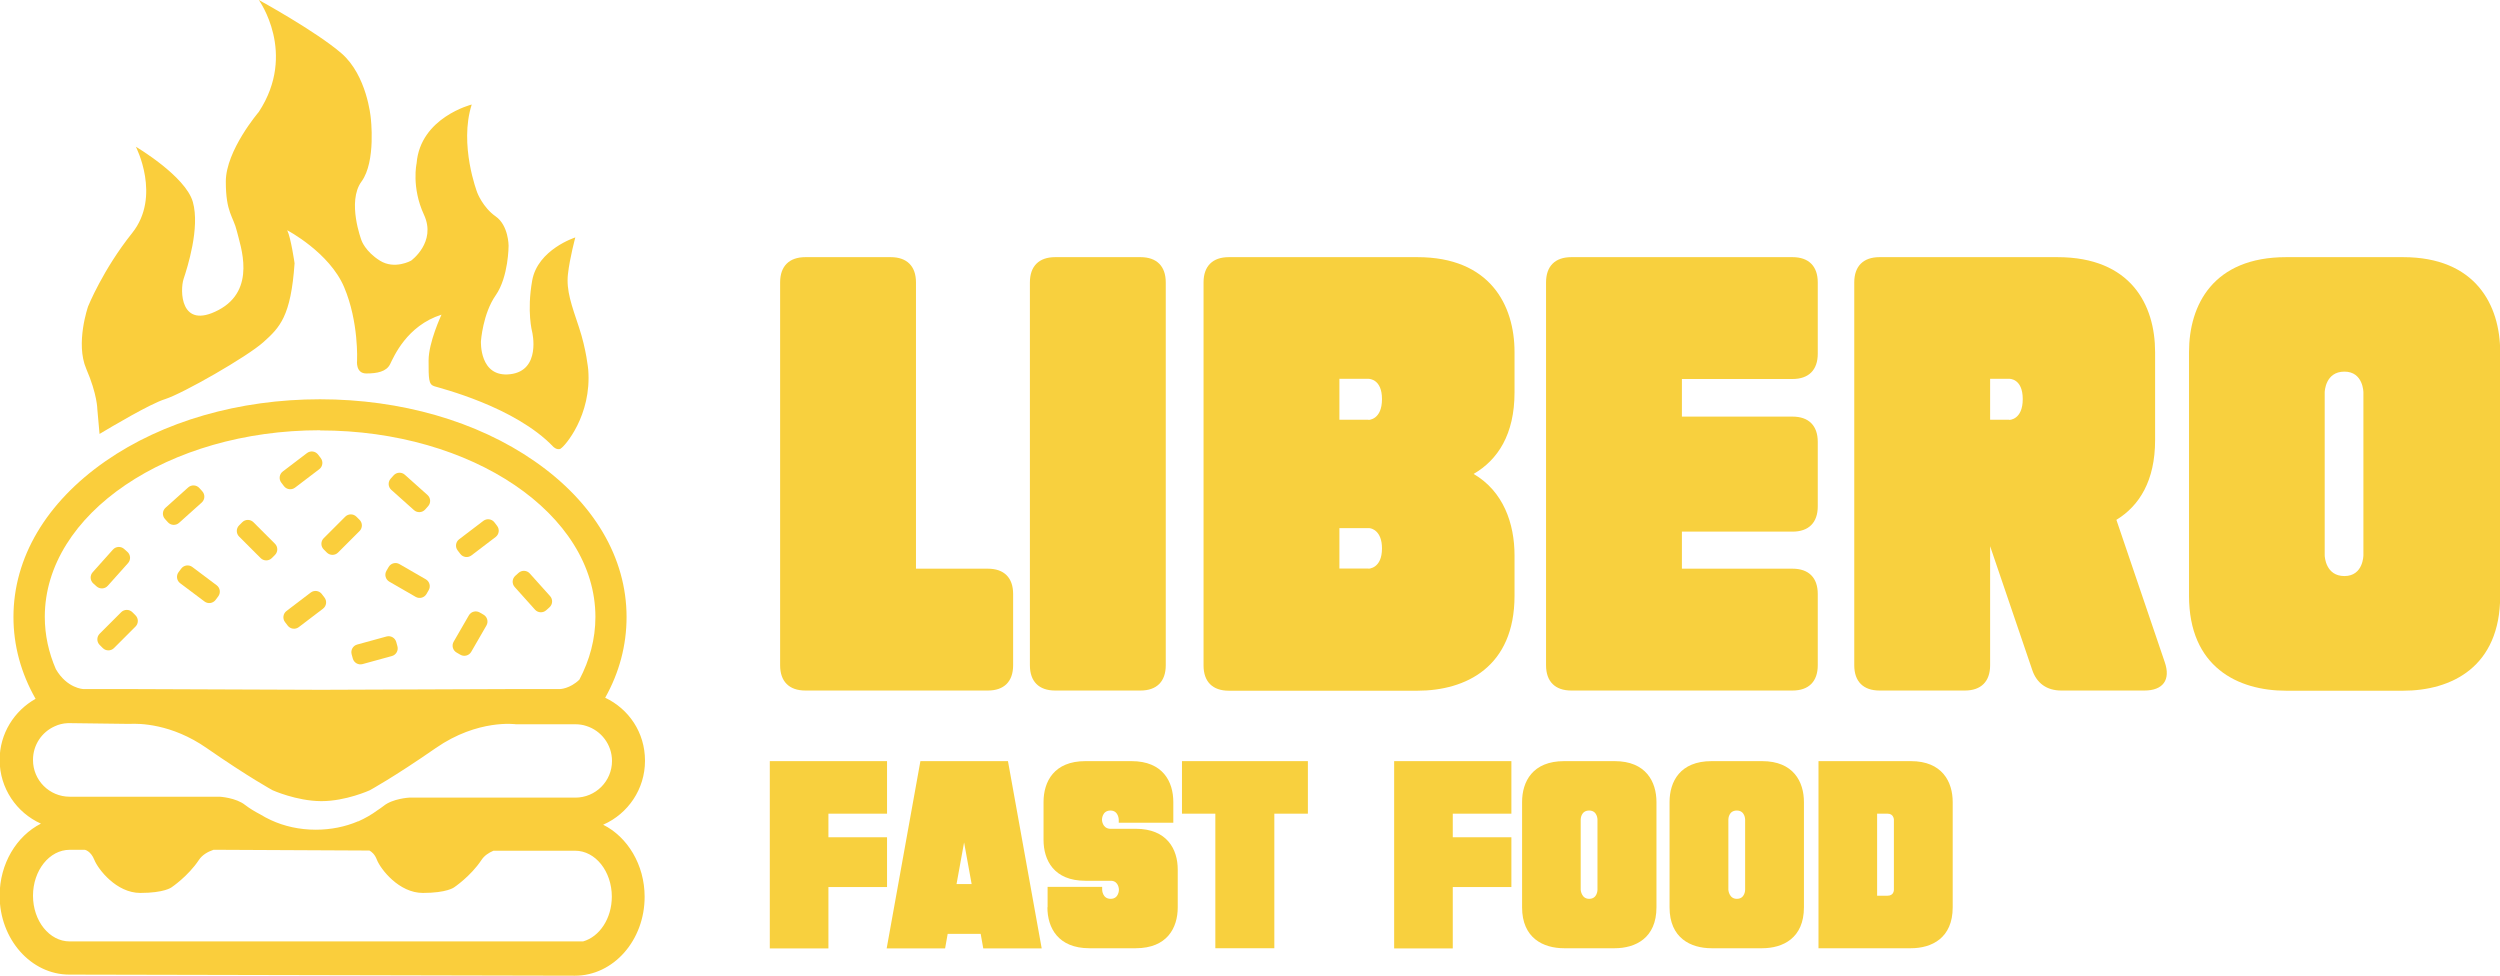
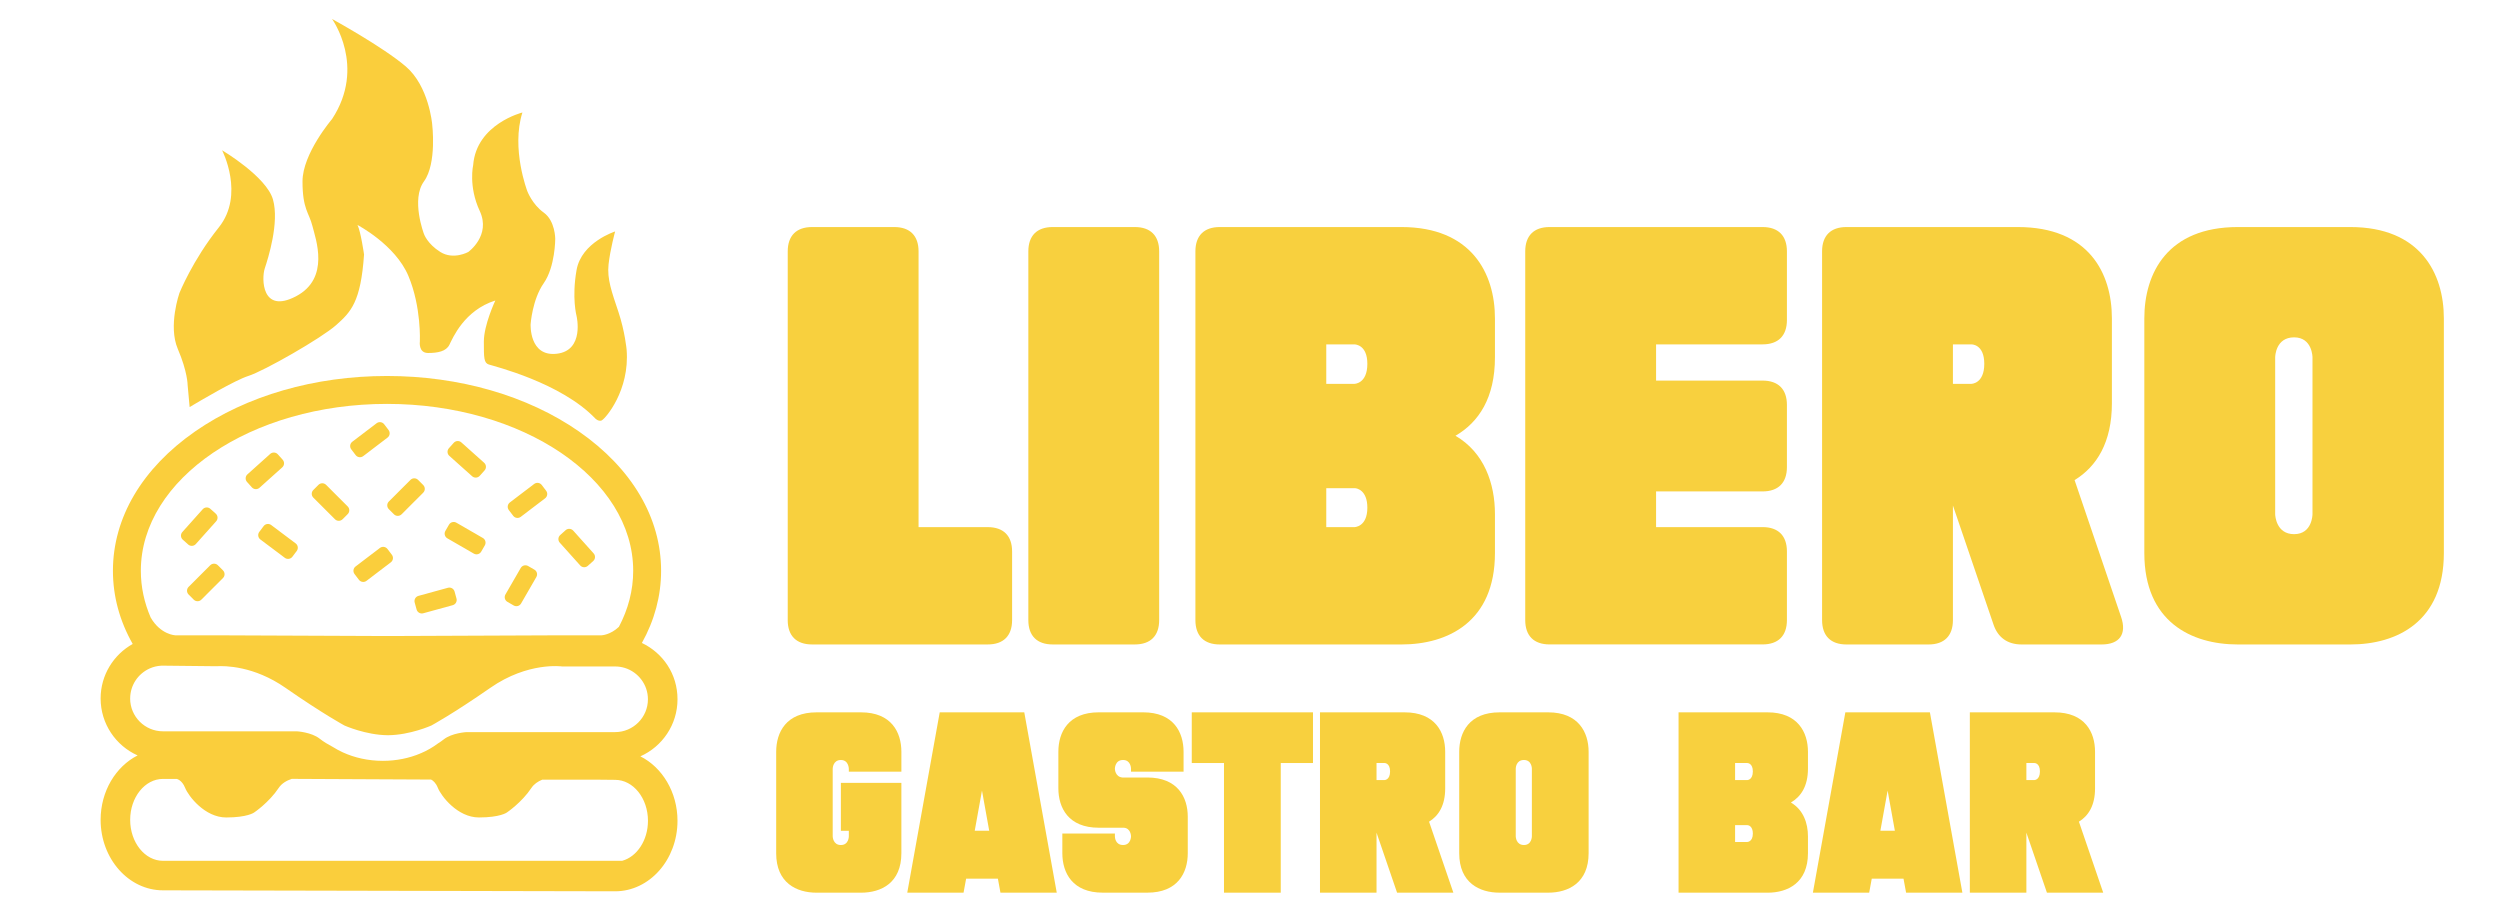
- <svg xmlns="http://www.w3.org/2000/svg" id="Layer_2" data-name="Layer 2" viewBox="0 0 135.62 52.92">
+ <svg xmlns="http://www.w3.org/2000/svg" id="Layer_1" data-name="Layer 1" viewBox="0 0 1856 676">
  <defs>
    <style>
      .cls-1 {
        fill: #f8d03e;
      }

      .cls-2 {
        fill: #face3c;
      }
    </style>
  </defs>
-   <g id="Layer_1-2" data-name="Layer 1">
-     <g>
-       <path class="cls-2" d="M19.41,44.54v.02s.01,0,.02,0h-.02Z" />
-       <path class="cls-2" d="M19.41,44.54v.02s.01,0,.02,0h-.02Z" />
-       <path class="cls-2" d="M19.43,44.55s-.01,0-.02,0v-.02s.02,0,.02,0Z" />
-       <polygon class="cls-2" points="17.44 43.44 17.44 43.45 17.42 43.45 17.44 43.44" />
-       <path class="cls-2" d="M32.74,44.73c1.33-.59,2.25-1.92,2.25-3.46s-.88-2.81-2.16-3.42c.77-1.37,1.16-2.85,1.16-4.38,0-3.21-1.77-6.22-4.99-8.45-3.12-2.17-7.26-3.36-11.64-3.36s-8.52,1.19-11.64,3.36c-3.22,2.24-4.99,5.24-4.99,8.45,0,1.55.41,3.05,1.2,4.44-1.16.65-1.95,1.89-1.95,3.31,0,1.54.92,2.87,2.24,3.46-1.32.67-2.24,2.17-2.24,3.91,0,2.36,1.7,4.28,3.78,4.28l27.43.06c2.09,0,3.78-1.92,3.78-4.28,0-1.74-.93-3.25-2.25-3.91ZM17.37,23.35c8.24,0,14.93,4.54,14.93,10.12,0,1.19-.31,2.34-.87,3.4-.52.5-1.05.51-1.05.51h-2.39l-10.5.04h-.14l-10.44-.04h-2.39s-.88-.03-1.49-1.08c-.39-.9-.6-1.85-.6-2.84,0-5.58,6.7-10.12,14.93-10.12ZM1.79,41.22c0-.81.48-1.51,1.18-1.82.21-.1.45-.16.7-.17.03,0,.05,0,.08,0,.01,0,.02,0,.03,0h.1s3.14.04,3.14.04c.52-.03,2.28-.02,4.19,1.31,2.29,1.59,3.58,2.29,3.58,2.29,0,0,1.29.58,2.62.59h.03s0,0,0,0c1.33,0,2.62-.59,2.62-.59,0,0,1.29-.7,3.58-2.29s4.35-1.29,4.35-1.29h3.22c.21,0,.41.03.59.09.81.25,1.4,1.01,1.4,1.9,0,1.1-.89,1.99-1.99,1.99h-9.02s-.89.05-1.38.45c-.1.08-.22.16-.34.24-.31.23-.66.43-1.04.6,0,0-.01,0-.02,0-.68.29-1.46.45-2.28.45-.89,0-1.72-.19-2.43-.52-.2-.09-.4-.2-.58-.31-.27-.14-.59-.33-.82-.51-.5-.4-1.38-.45-1.38-.45H3.78c-1.1,0-1.99-.89-1.99-1.99ZM31.64,51.07H3.78c-1.1,0-1.99-1.11-1.99-2.48s.89-2.49,1.99-2.49h.82s.32.05.52.55,1.19,1.79,2.49,1.79,1.69-.3,1.69-.3c0,0,.9-.6,1.49-1.49.18-.27.47-.44.79-.55h.32l8.14.04c.11.06.29.19.41.51.2.5,1.19,1.79,2.49,1.79s1.69-.3,1.69-.3c0,0,.9-.6,1.49-1.49.15-.23.39-.39.65-.5h4.43c1.1,0,1.99,1.12,1.99,2.49,0,1.19-.67,2.18-1.56,2.43Z" />
-       <polygon class="cls-2" points="17.44 43.44 17.44 43.45 17.42 43.45 17.44 43.44" />
-       <path class="cls-2" d="M3.75,39.23s-.05,0-.08,0h0s.08,0,.08,0Z" />
-       <rect class="cls-2" x="5.43" y="29.54" width="1.1" height="2.51" rx=".43" ry=".43" transform="translate(22.05 3.85) rotate(41.79)" />
-       <rect class="cls-2" x="5.83" y="32.93" width="1.1" height="2.51" rx=".43" ry=".43" transform="translate(26.04 5.5) rotate(45)" />
-       <rect class="cls-2" x="17.98" y="27.75" width="1.1" height="2.51" rx=".43" ry=".43" transform="translate(25.94 -4.61) rotate(45)" />
-       <rect class="cls-2" x="13.4" y="28.05" width="1.1" height="2.51" rx=".43" ry=".43" transform="translate(44.53 40.16) rotate(135)" />
-       <rect class="cls-2" x="10.21" y="30.44" width="1.1" height="2.51" rx=".43" ry=".43" transform="translate(42.57 42.12) rotate(126.9)" />
-       <rect class="cls-2" x="28.33" y="30.84" width="1.1" height="2.51" rx=".43" ry=".43" transform="translate(71.81 36.7) rotate(138.11)" />
-       <rect class="cls-2" x="21.56" y="30.24" width="1.1" height="2.51" rx=".43" ry=".43" transform="translate(60.44 28.09) rotate(120)" />
-       <rect class="cls-2" x="25.35" y="27.95" width="1.1" height="2.51" rx=".43" ry=".43" transform="translate(18.34 67.49) rotate(-127.27)" />
-       <rect class="cls-2" x="15.99" y="31.83" width="1.1" height="2.51" rx=".43" ry=".43" transform="translate(.22 66.28) rotate(-127.27)" />
-       <rect class="cls-2" x="9.42" y="26.16" width="1.1" height="2.51" rx=".43" ry=".43" transform="translate(-3.79 53.13) rotate(-131.89)" />
-       <rect class="cls-2" x="15.79" y="24.26" width="1.1" height="2.51" rx=".43" ry=".43" transform="translate(5.92 53.97) rotate(-127.27)" />
-       <rect class="cls-2" x="19.77" y="34.02" width="1.1" height="2.51" rx=".43" ry=".43" transform="translate(-8.32 64.21) rotate(-105.35)" />
-       <rect class="cls-2" x="24.95" y="33.13" width="1.1" height="2.51" rx=".43" ry=".43" transform="translate(30.39 76.9) rotate(-150)" />
-       <rect class="cls-2" x="21.66" y="25.46" width="1.1" height="2.51" rx=".43" ry=".43" transform="translate(-12.51 25.47) rotate(-48.21)" />
-       <path class="cls-2" d="M30.42,24.34c-.2.1-.4-.1-.4-.1-2.09-2.19-6.17-3.19-6.47-3.29s-.3-.4-.3-1.39.68-2.44.7-2.49c-1.89.6-2.59,2.29-2.79,2.69s-.7.5-1.29.5-.5-.7-.5-.7c0,0,.1-2.09-.7-3.98s-3.09-3.09-3.09-3.09c.2.4.4,1.79.4,1.79-.2,2.89-.8,3.48-1.69,4.28s-4.38,2.79-5.33,3.09c-.81.25-2.94,1.52-3.56,1.89l-.12-1.34s0-.8-.6-2.19.1-3.39.1-3.39c0,0,.8-1.99,2.39-3.98s.2-4.68.2-4.68c0,0,2.69,1.59,3.09,2.99s-.3,3.58-.5,4.18-.2,2.79,1.89,1.69,1.19-3.48,1-4.28-.6-1-.6-2.69,1.79-3.78,1.79-3.78c2.09-3.19,0-6.07,0-6.07,0,0,3.09,1.69,4.48,2.89s1.59,3.48,1.59,3.48c0,0,.3,2.39-.5,3.48s0,3.19,0,3.19c0,0,.2.6,1,1.1s1.69,0,1.69,0c0,0,1.39-1,.7-2.49s-.4-2.79-.4-2.79c.2-2.49,2.99-3.19,2.99-3.19-.7,2.19.3,4.78.3,4.78,0,0,.3.8,1,1.29s.7,1.59.7,1.59c0,0,0,1.69-.7,2.69s-.8,2.49-.8,2.49c0,0-.1,1.99,1.59,1.79s1.19-2.29,1.19-2.29c0,0-.3-1.1,0-2.79s2.34-2.34,2.34-2.34c0,0-.3,1.1-.4,1.99s.2,1.69.6,2.89.5,2.29.5,2.29c.2,2.49-1.29,4.18-1.49,4.28Z" />
-     </g>
-     <g>
-       <g>
-         <path class="cls-1" d="M42.32,36.09V15.32c0-.88.49-1.37,1.37-1.37h4.63c.88,0,1.37.49,1.37,1.37v15.53h3.9c.88,0,1.37.49,1.37,1.37v3.87c0,.88-.49,1.37-1.37,1.37h-9.9c-.88,0-1.37-.49-1.37-1.37Z" />
-         <path class="cls-1" d="M55.87,36.09V15.32c0-.88.49-1.37,1.37-1.37h4.63c.88,0,1.37.49,1.37,1.37v20.77c0,.88-.49,1.37-1.37,1.37h-4.63c-.88,0-1.37-.49-1.37-1.37Z" />
-         <path class="cls-1" d="M65.29,36.09V15.32c0-.88.49-1.37,1.37-1.37h10.23c3.93,0,5.27,2.59,5.27,5.15v2.19c0,2.28-.91,3.66-2.22,4.42,1.61.94,2.22,2.68,2.22,4.42v2.19c0,3.87-2.65,5.15-5.27,5.15h-10.23c-.88,0-1.37-.49-1.37-1.37ZM74.24,22.78s.73,0,.73-1.13c0-1.07-.67-1.1-.73-1.1h-1.58v2.22h1.58ZM74.24,30.85s.73,0,.73-1.1c0-.97-.58-1.1-.7-1.1h-1.61v2.19h1.58Z" />
-         <path class="cls-1" d="M83.87,36.09V15.32c0-.88.49-1.37,1.37-1.37h12c.88,0,1.37.49,1.37,1.37v3.87c0,.88-.49,1.37-1.37,1.37h-6v2.04h6c.88,0,1.37.49,1.37,1.37v3.5c0,.88-.49,1.37-1.37,1.37h-6v2.01h6c.88,0,1.37.49,1.37,1.37v3.87c0,.88-.49,1.37-1.37,1.37h-12c-.88,0-1.37-.49-1.37-1.37Z" />
-         <path class="cls-1" d="M100.59,36.09V15.32c0-.88.49-1.37,1.37-1.37h9.65c3.99,0,5.3,2.59,5.3,5.15v4.78c0,2.19-.85,3.56-2.1,4.32l2.62,7.71c.34.97-.09,1.55-1.1,1.55h-4.51c-.79,0-1.34-.4-1.58-1.13l-2.28-6.7v6.46c0,.88-.49,1.37-1.37,1.37h-4.63c-.88,0-1.37-.49-1.37-1.37ZM109,22.78s.73,0,.73-1.13-.73-1.1-.73-1.1h-1.04v2.22h1.04Z" />
-         <path class="cls-1" d="M118.75,32.32v-13.22c0-2.56,1.31-5.15,5.27-5.15h6.34c3.93,0,5.27,2.59,5.27,5.15v13.22c0,3.87-2.65,5.15-5.27,5.15h-6.34c-2.62,0-5.27-1.28-5.27-5.15ZM127.18,31.25c1.03,0,1.03-1.13,1.03-1.13v-8.83s0-1.13-1.03-1.13-1.07,1.07-1.07,1.13v8.83c0,.09.06,1.13,1.07,1.13Z" />
-       </g>
-       <g>
-         <path class="cls-1" d="M41.75,41.29h6.37v2.85h-3.18v1.28h3.18v2.7h-3.18v3.33h-3.18v-10.16Z" />
-         <path class="cls-1" d="M49.92,41.29h4.76l1.83,10.16h-3.17l-.14-.79h-1.79l-.14.79h-3.17l1.83-10.16ZM52.71,47.96l-.41-2.26-.41,2.26h.82Z" />
-         <path class="cls-1" d="M56.83,49.22v-1.11h2.96v.16s.01.49.46.49.45-.49.45-.49c0-.03-.01-.46-.41-.49h-1.41c-1.71,0-2.27-1.12-2.27-2.22v-2.05c0-1.11.57-2.22,2.27-2.22h2.5c1.71,0,2.27,1.12,2.27,2.22v1.12h-2.96v-.17s-.01-.49-.45-.49c-.46,0-.46.49-.46.5,0,.01.01.45.42.49h1.41c1.7,0,2.28,1.11,2.28,2.21v2.05c0,1.12-.58,2.22-2.28,2.22h-2.51c-1.7,0-2.28-1.11-2.28-2.22Z" />
-         <path class="cls-1" d="M65.93,44.14h-1.81v-2.85h6.83v2.85h-1.82v7.3h-3.2v-7.3Z" />
-         <path class="cls-1" d="M75.62,41.29h6.37v2.85h-3.18v1.28h3.18v2.7h-3.18v3.33h-3.18v-10.16Z" />
-         <path class="cls-1" d="M82.57,49.22v-5.71c0-1.11.57-2.22,2.28-2.22h2.74c1.7,0,2.27,1.12,2.27,2.22v5.71c0,1.67-1.14,2.22-2.27,2.22h-2.74c-1.13,0-2.28-.55-2.28-2.22ZM86.21,48.76c.45,0,.45-.49.45-.49v-3.81s0-.49-.45-.49-.46.46-.46.49v3.81s.03.49.46.49Z" />
-         <path class="cls-1" d="M90.57,49.22v-5.71c0-1.11.57-2.22,2.28-2.22h2.74c1.7,0,2.27,1.12,2.27,2.22v5.71c0,1.67-1.14,2.22-2.27,2.22h-2.74c-1.13,0-2.28-.55-2.28-2.22ZM94.22,48.76c.45,0,.45-.49.45-.49v-3.81s0-.49-.45-.49-.46.46-.46.49v3.81s.03.49.46.49Z" />
-         <path class="cls-1" d="M98.65,41.29h5.01c1.7,0,2.27,1.12,2.27,2.22v5.71c0,1.67-1.14,2.22-2.27,2.22h-5.01v-10.16ZM102.4,48.59c.33,0,.34-.29.34-.32v-3.81s-.01-.32-.34-.32h-.57v4.45h.57Z" />
-       </g>
-     </g>
+   <g>
+     <path class="cls-1" d="M584.81,460.39V186.62c0-11.64,6.42-18.06,18.06-18.06h61.01c11.64,0,18.06,6.42,18.06,18.06v204.72h51.38c11.64,0,18.06,6.42,18.06,18.06v50.98c0,11.64-6.42,18.06-18.06,18.06h-130.46c-11.64,0-18.06-6.42-18.06-18.06Z" />
+     <path class="cls-1" d="M763.44,460.39V186.62c0-11.64,6.42-18.06,18.06-18.06h61.01c11.64,0,18.06,6.42,18.06,18.06v273.76c0,11.64-6.42,18.06-18.06,18.06h-61.01c-11.64,0-18.06-6.42-18.06-18.06Z" />
+     <path class="cls-1" d="M887.47,460.39V186.62c0-11.64,6.42-18.06,18.06-18.06h134.87c51.78,0,69.45,34.12,69.45,67.84v28.9c0,30.11-12.04,48.17-29.3,58.21,21.28,12.44,29.3,35.32,29.3,58.2v28.9c0,50.98-34.92,67.84-69.45,67.84h-134.87c-11.64,0-18.06-6.42-18.06-18.06ZM1005.49,284.97s9.63,0,9.63-14.85c0-14.05-8.83-14.45-9.63-14.45h-20.87v29.3h20.87ZM1005.49,391.34s9.63,0,9.63-14.45c0-12.85-7.63-14.45-9.23-14.45h-21.27v28.9h20.87Z" />
+     <path class="cls-1" d="M1132.33,460.39V186.62c0-11.64,6.42-18.06,18.06-18.06h158.16c11.64,0,18.06,6.42,18.06,18.06v50.98c0,11.64-6.42,18.06-18.06,18.06h-79.08v26.89h79.08c11.64,0,18.06,6.42,18.06,18.06v46.16c0,11.64-6.42,18.06-18.06,18.06h-79.08v26.49h79.08c11.64,0,18.06,6.42,18.06,18.06v50.98c0,11.64-6.42,18.06-18.06,18.06h-158.16c-11.64,0-18.06-6.42-18.06-18.06Z" />
+     <path class="cls-1" d="M1352.71,460.39V186.62c0-11.64,6.42-18.06,18.06-18.06h127.25c52.58,0,69.85,34.12,69.85,67.84v63.02c0,28.9-11.24,46.97-27.7,57l34.52,101.56c4.42,12.85-1.2,20.47-14.45,20.47h-59.41c-10.44,0-17.66-5.22-20.87-14.85l-30.11-88.31v85.1c0,11.64-6.42,18.06-18.06,18.06h-61.01c-11.64,0-18.06-6.42-18.06-18.06ZM1463.5,284.97s9.63,0,9.63-14.85-9.63-14.45-9.63-14.45h-13.65v29.3h13.65Z" />
+     <path class="cls-1" d="M1591.95,410.61v-174.21c0-33.72,17.26-67.84,69.44-67.84h83.49c51.78,0,69.44,34.12,69.44,67.84v174.21c0,50.98-34.92,67.84-69.44,67.84h-83.49c-34.52,0-69.44-16.86-69.44-67.84ZM1703.14,396.56c13.65,0,13.65-14.85,13.65-14.85v-116.41s0-14.85-13.65-14.85-14.05,14.05-14.05,14.85v116.41c0,1.2.8,14.85,14.05,14.85Z" />
+   </g>
+   <g>
+     <path class="cls-1" d="M576.24,633.41v-75.26c0-14.57,7.46-29.31,30-29.31h32.95c22.54,0,30,14.74,30,29.31v14.74h-39.02v-2.08s0-6.59-5.9-6.59-6.07,6.24-6.07,6.42v50.29c0,.17.17,6.42,6.07,6.42s5.9-6.42,5.9-6.42v-4.16h-5.9v-35.55h44.91v52.2c0,22.02-14.91,29.31-30,29.31h-32.95c-14.91,0-30-7.28-30-29.31Z" />
+     <path class="cls-1" d="M697.64,528.84h62.78l24.11,133.88h-41.79l-1.91-10.4h-23.58l-1.91,10.4h-41.79l24.1-133.88ZM734.4,616.76l-5.38-29.83-5.38,29.83h10.75Z" />
+     <path class="cls-1" d="M788.68,633.41v-14.57h39.02v2.08c0,.52.17,6.42,6.07,6.42s5.9-6.42,5.9-6.42c0-.35-.17-6.07-5.38-6.42h-18.56c-22.54,0-30-14.74-30-29.31v-27.05c0-14.57,7.46-29.31,30-29.31h32.95c22.54,0,30,14.74,30,29.31v14.74h-39.02v-2.25c0-.35-.17-6.42-5.9-6.42-6.07,0-6.07,6.42-6.07,6.59s.17,5.9,5.55,6.42h18.56c22.37,0,30,14.57,30,29.13v27.05c0,14.74-7.63,29.31-30,29.31h-33.12c-22.37,0-30-14.57-30-29.31Z" />
+     <path class="cls-1" d="M908.69,566.47h-23.93v-37.63h90v37.63h-23.93v96.25h-42.14v-96.25Z" />
+     <path class="cls-1" d="M979.96,528.84h62.78c22.72,0,30.17,14.74,30.17,29.31v27.23c0,12.49-4.86,20.29-11.97,24.63l18.04,52.72h-41.79l-15.26-44.57v44.57h-41.97v-133.88ZM1027.83,579.13s4.16,0,4.16-6.42-4.16-6.24-4.16-6.24h-5.9v12.66h5.9Z" />
+     <path class="cls-1" d="M1083.32,633.41v-75.26c0-14.57,7.46-29.31,30-29.31h36.07c22.37,0,30,14.74,30,29.31v75.26c0,22.02-15.09,29.31-30,29.31h-36.07c-14.91,0-30-7.28-30-29.31ZM1131.36,627.34c5.9,0,5.9-6.42,5.9-6.42v-50.29s0-6.42-5.9-6.42-6.07,6.07-6.07,6.42v50.29c0,.52.35,6.42,6.07,6.42Z" />
+     <path class="cls-1" d="M1246.16,528.84h66.07c22.37,0,30,14.74,30,29.31v12.49c0,13.01-5.2,20.81-12.66,25.15,9.19,5.38,12.66,15.26,12.66,25.15v12.49c0,22.02-15.09,29.31-30,29.31h-66.07v-133.88ZM1297.15,579.13s4.16,0,4.16-6.42c0-6.07-3.82-6.24-4.16-6.24h-9.02v12.66h9.02ZM1297.15,625.08s4.16,0,4.16-6.24c0-5.55-3.29-6.24-3.99-6.24h-9.19v12.49h9.02Z" />
+     <path class="cls-1" d="M1369.98,528.84h62.78l24.11,133.88h-41.79l-1.91-10.4h-23.58l-1.91,10.4h-41.79l24.1-133.88ZM1406.75,616.76l-5.38-29.83-5.38,29.83h10.75Z" />
+     <path class="cls-1" d="M1462.41,528.84h62.78c22.72,0,30.17,14.74,30.17,29.31v27.23c0,12.49-4.86,20.29-11.97,24.63l18.04,52.72h-41.79l-15.26-44.57v44.57h-41.97v-133.88ZM1510.28,579.13s4.16,0,4.16-6.42-4.16-6.24-4.16-6.24h-5.9v12.66h5.9Z" />
+   </g>
+   <g>
+     <path class="cls-2" d="M312.23,559.14l-.05.21c.08-.02.17-.06.24-.1l-.2-.11Z" />
+     <path class="cls-2" d="M312.23,559.14l-.05.21c.08-.02.17-.06.24-.1l-.2-.11Z" />
+     <path class="cls-2" d="M312.43,559.25c-.07.04-.16.07-.24.1l.05-.21.2.11Z" />
+     <polygon class="cls-2" points="288.18 545.67 288.18 545.83 287.84 545.83 288.18 545.67" />
+     <path class="cls-2" d="M475.4,561.51c16.23-7.2,27.58-23.48,27.58-42.35s-10.82-34.37-26.44-41.83c9.37-16.79,14.26-34.9,14.26-53.6,0-39.34-21.66-76.08-61.01-103.43-38.2-26.55-88.8-41.17-142.47-41.17s-104.27,14.62-142.47,41.17c-39.34,27.35-61.01,64.09-61.01,103.43,0,18.98,5.03,37.34,14.68,54.35-14.19,7.92-23.82,23.09-23.82,40.46,0,18.82,11.29,35.07,27.46,42.29-16.17,8.18-27.46,26.54-27.46,47.82,0,28.85,20.77,52.33,46.3,52.33l335.67.72c25.53,0,46.3-23.48,46.3-52.34,0-21.33-11.36-39.72-27.58-47.86ZM287.32,299.85c100.77,0,182.76,55.57,182.76,123.89,0,14.6-3.74,28.61-10.6,41.61-6.37,6.07-12.87,6.3-12.87,6.3h-29.29l-128.48.54h-1.69l-127.76-.54h-29.29s-10.82-.39-18.24-13.2c-4.75-11.01-7.3-22.66-7.3-34.71,0-68.32,81.99-123.89,182.76-123.89ZM96.64,518.55c0-9.89,5.92-18.42,14.4-22.24,2.63-1.19,5.52-1.93,8.56-2.1.33-.01.67-.02,1-.02.13-.01.27-.01.4-.01l1.24.02,38.37.41c6.42-.4,27.88-.28,51.3,16.01,28.02,19.49,43.86,28.02,43.86,28.02,0,0,15.83,7.08,32.04,7.18h.01l.34-.16v.16c16.23-.1,32.04-7.18,32.04-7.18,0,0,15.84-8.53,43.86-28.02,28.02-19.49,53.24-15.84,53.24-15.84h39.35c2.52,0,4.96.39,7.26,1.1,9.89,3.09,17.11,12.35,17.11,23.27,0,13.44-10.93,24.37-24.37,24.37h-110.4s-10.83.61-16.92,5.48c-1.24,1-2.69,2-4.22,2.95-3.79,2.85-8.07,5.31-12.72,7.29-.07.04-.16.07-.24.1-8.31,3.51-17.81,5.51-27.9,5.51-10.86,0-21.03-2.3-29.78-6.32-2.5-1.15-4.89-2.42-7.13-3.85-3.34-1.77-7.19-4.02-10-6.27-6.09-4.87-16.92-5.48-16.92-5.48h-99.43c-13.44,0-24.37-10.93-24.37-24.37ZM461.93,639.07H121.01c-13.44,0-24.37-13.63-24.37-30.4s10.93-30.41,24.37-30.41h10.09s3.92.61,6.36,6.7c2.44,6.09,14.62,21.93,30.46,21.93s20.71-3.66,20.71-3.66c0,0,10.97-7.31,18.28-18.28,2.2-3.31,5.75-5.4,9.61-6.7h3.92l99.59.49c1.36.68,3.51,2.34,5.06,6.21,2.44,6.09,14.62,21.93,30.46,21.93s20.71-3.66,20.71-3.66c0,0,10.97-7.31,18.28-18.28,1.89-2.84,4.76-4.78,7.98-6.09h43.19l10.97.11c13.44,0,24.37,13.63,24.37,30.4,0,14.52-8.2,26.7-19.12,29.69Z" />
+     <polygon class="cls-2" points="288.18 545.67 288.18 545.83 287.84 545.83 288.18 545.67" />
+     <path class="cls-2" d="M120.61,494.2c-.33,0-.67.01-1,.02l-.02-.04h1.02Z" />
+     <rect class="cls-2" x="141.2" y="375.63" width="13.4" height="30.72" rx="4.01" ry="4.01" transform="translate(298.21 .91) rotate(41.79)" />
+     <rect class="cls-2" x="146.08" y="417.05" width="13.4" height="30.72" rx="4.01" ry="4.01" transform="translate(350.51 18.62) rotate(45)" />
+     <rect class="cls-2" x="294.72" y="353.69" width="13.4" height="30.72" rx="4.01" ry="4.01" transform="translate(349.25 -105.05) rotate(45)" />
+     <rect class="cls-2" x="238.68" y="357.35" width="13.4" height="30.72" rx="4.01" ry="4.01" transform="translate(682.43 462.75) rotate(135)" />
+     <rect class="cls-2" x="199.69" y="386.59" width="13.4" height="30.72" rx="4.01" ry="4.01" transform="translate(651.75 478.25) rotate(126.9)" />
+     <rect class="cls-2" x="421.44" y="391.46" width="13.4" height="30.72" rx="4.01" ry="4.01" transform="translate(1018.5 423.84) rotate(138.11)" />
+     <rect class="cls-2" x="338.59" y="384.15" width="13.4" height="30.72" rx="4.01" ry="4.01" transform="translate(863.92 300.25) rotate(120)" />
+     <rect class="cls-2" x="384.89" y="356.13" width="13.4" height="30.72" rx="4.01" ry="4.01" transform="translate(333.1 908.08) rotate(-127.27)" />
+     <rect class="cls-2" x="270.36" y="403.65" width="13.4" height="30.72" rx="4.01" ry="4.01" transform="translate(111.4 893.23) rotate(-127.27)" />
+     <rect class="cls-2" x="189.94" y="334.2" width="13.4" height="30.72" rx="4.01" ry="4.01" transform="translate(67.7 729.34) rotate(-131.89)" />
+     <rect class="cls-2" x="267.92" y="311.05" width="13.4" height="30.72" rx="4.01" ry="4.01" transform="translate(181.17 742.62) rotate(-127.27)" />
+     <rect class="cls-2" x="316.66" y="430.45" width="13.4" height="30.72" rx="4.01" ry="4.01" transform="translate(-20.93 875.67) rotate(-105.35)" />
+     <rect class="cls-2" x="380.01" y="419.49" width="13.4" height="30.72" rx="4.01" ry="4.01" transform="translate(504.19 1004.8) rotate(-150)" />
+     <rect class="cls-2" x="339.81" y="325.67" width="13.4" height="30.72" rx="4.01" ry="4.01" transform="translate(-138.68 372.09) rotate(-48.21)" />
+     <path class="cls-2" d="M446.94,312.03c-2.44,1.22-4.87-1.22-4.87-1.22-25.59-26.81-75.54-38.99-79.2-40.21-3.66-1.22-3.66-4.87-3.66-17.06s8.26-29.89,8.52-30.45c-23.14,7.31-31.67,28.01-34.1,32.88s-8.53,6.09-15.84,6.09-6.09-8.53-6.09-8.53c0,0,1.22-25.59-8.53-48.74-9.75-23.15-37.77-37.77-37.77-37.77,2.44,4.87,4.87,21.93,4.87,21.93-2.44,35.33-9.75,42.64-20.71,52.39-10.97,9.75-53.61,34.12-65.21,37.77-9.86,3.11-35.97,18.56-43.56,23.1l-1.5-16.4s0-9.75-7.31-26.81c-7.31-17.06,1.22-41.43,1.22-41.43,0,0,9.75-24.37,29.24-48.74,19.49-24.37,2.44-57.27,2.44-57.27,0,0,32.9,19.49,37.77,36.55,4.87,17.06-3.66,43.86-6.09,51.17-2.44,7.31-2.44,34.12,23.15,20.71,25.59-13.4,14.62-42.64,12.18-52.39-2.44-9.75-7.31-12.18-7.31-32.9s21.93-46.3,21.93-46.3c25.59-38.99,0-74.32,0-74.32,0,0,37.77,20.71,54.83,35.33,17.06,14.62,19.49,42.64,19.49,42.64,0,0,3.66,29.24-6.09,42.64-9.75,13.4,0,38.99,0,38.99,0,0,2.44,7.31,12.18,13.4,9.75,6.09,20.71,0,20.71,0,0,0,17.06-12.18,8.53-30.46-8.53-18.28-4.87-34.12-4.87-34.12,2.44-30.46,36.55-38.99,36.55-38.99-8.53,26.81,3.66,58.48,3.66,58.48,0,0,3.66,9.75,12.18,15.84,8.53,6.09,8.53,19.49,8.53,19.49,0,0,0,20.71-8.53,32.9-8.53,12.18-9.75,30.46-9.75,30.46,0,0-1.22,24.37,19.49,21.93,20.71-2.44,14.62-28.02,14.62-28.02,0,0-3.66-13.4,0-34.12s28.63-28.63,28.63-28.63c0,0-3.66,13.4-4.87,24.37-1.22,10.97,2.44,20.71,7.31,35.33,4.87,14.62,6.09,28.02,6.09,28.02,2.44,30.46-15.84,51.17-18.28,52.39Z" />
  </g>
</svg>
